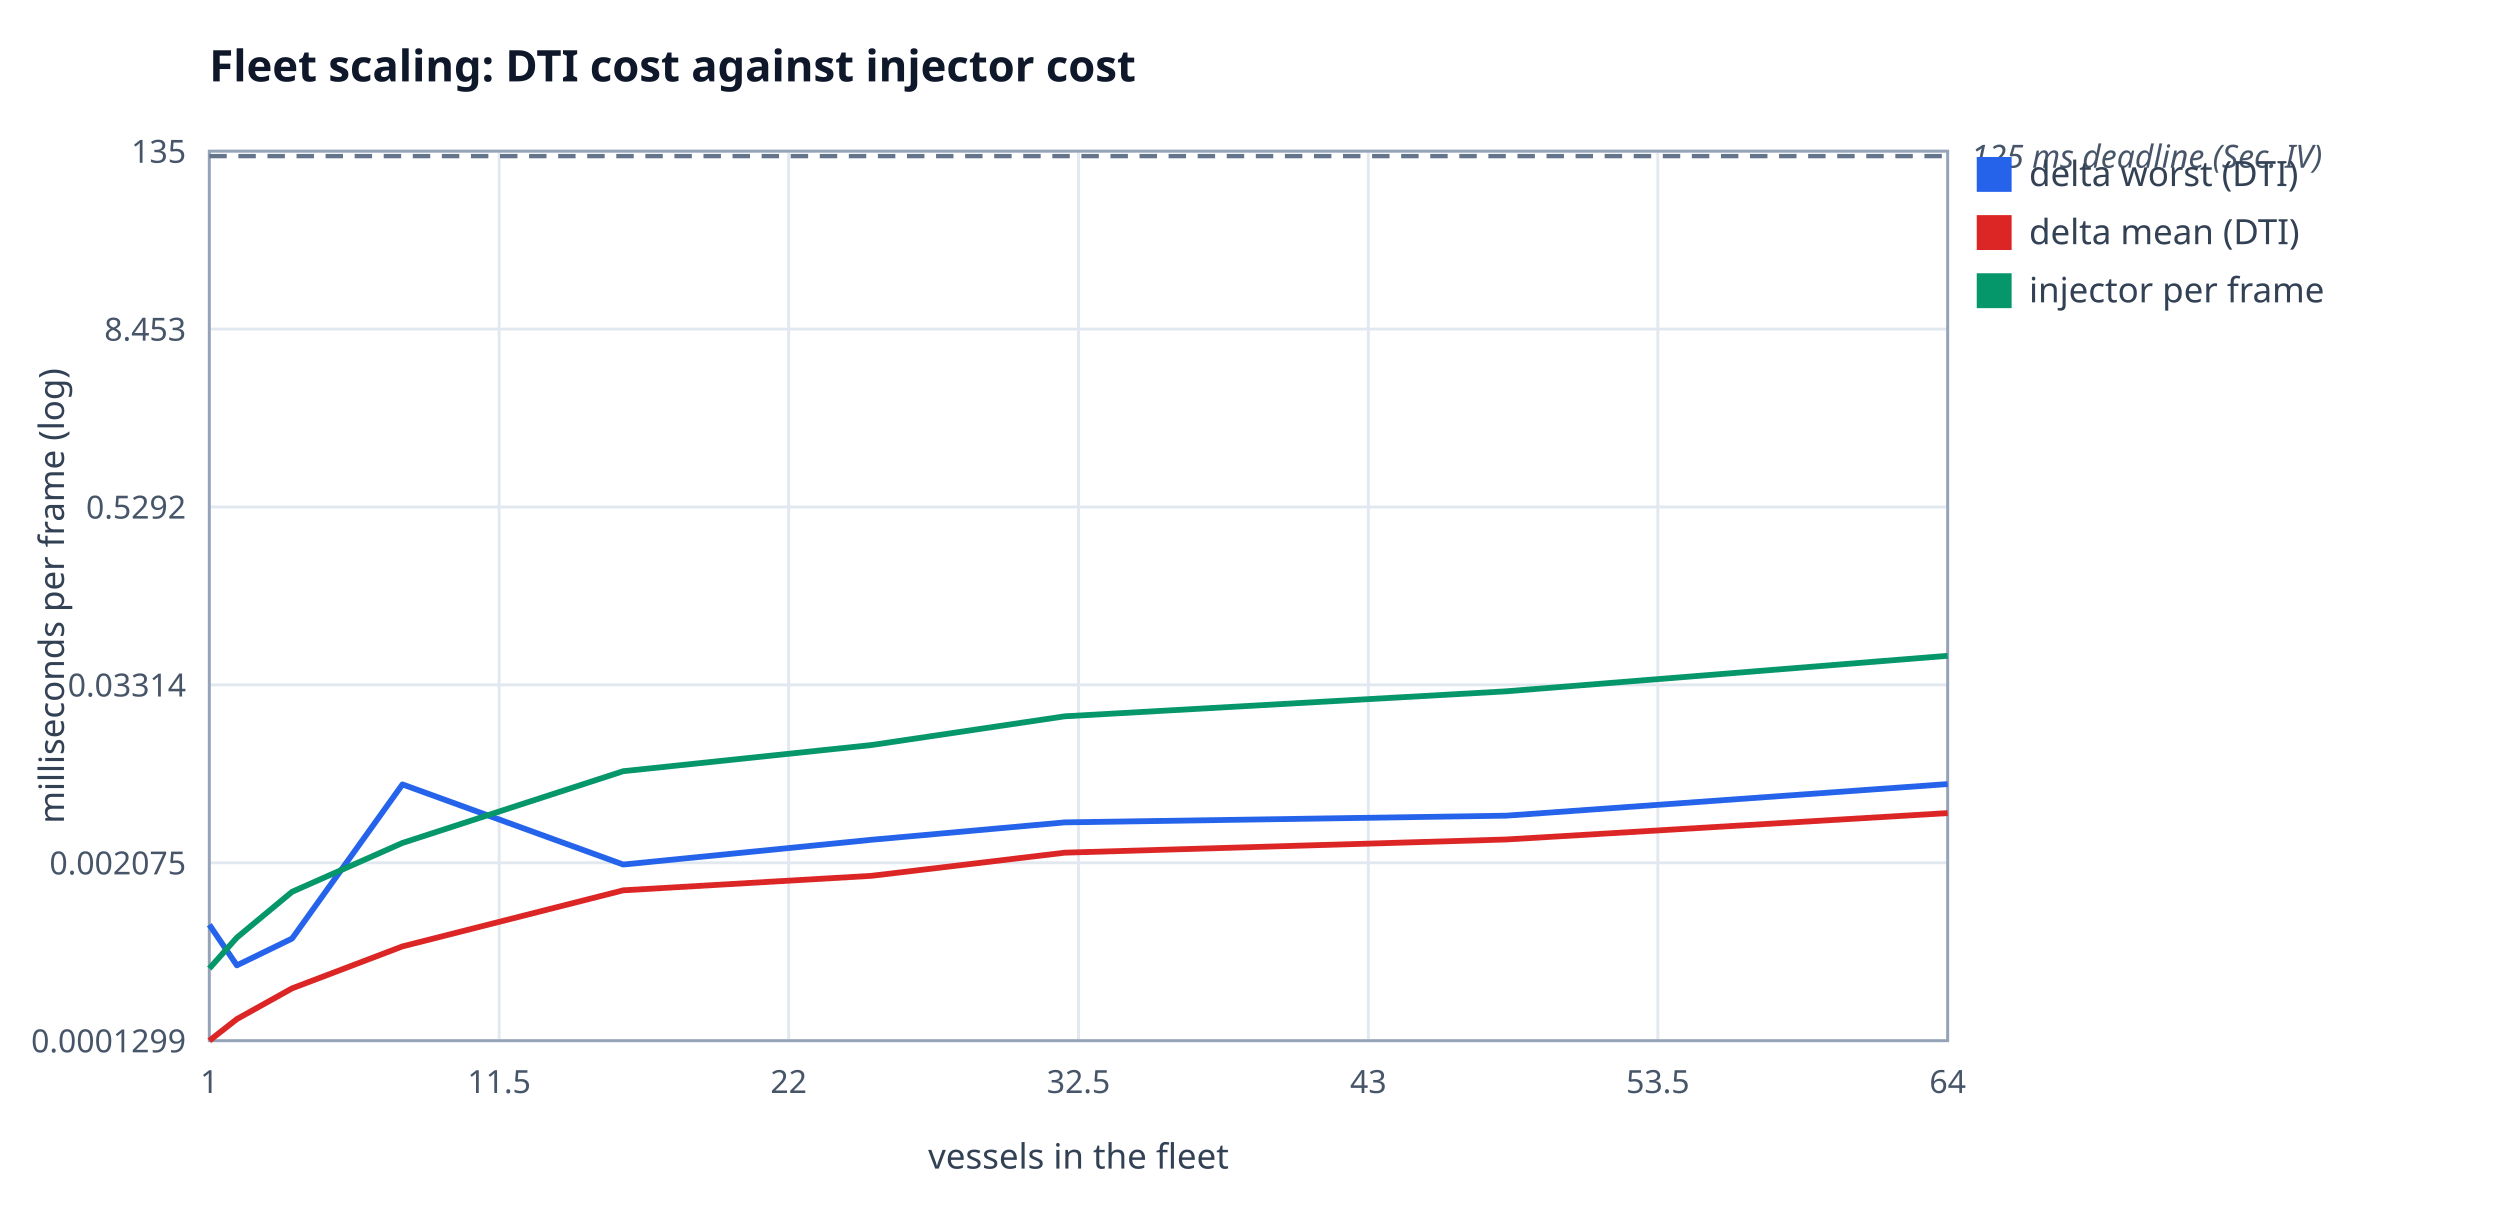
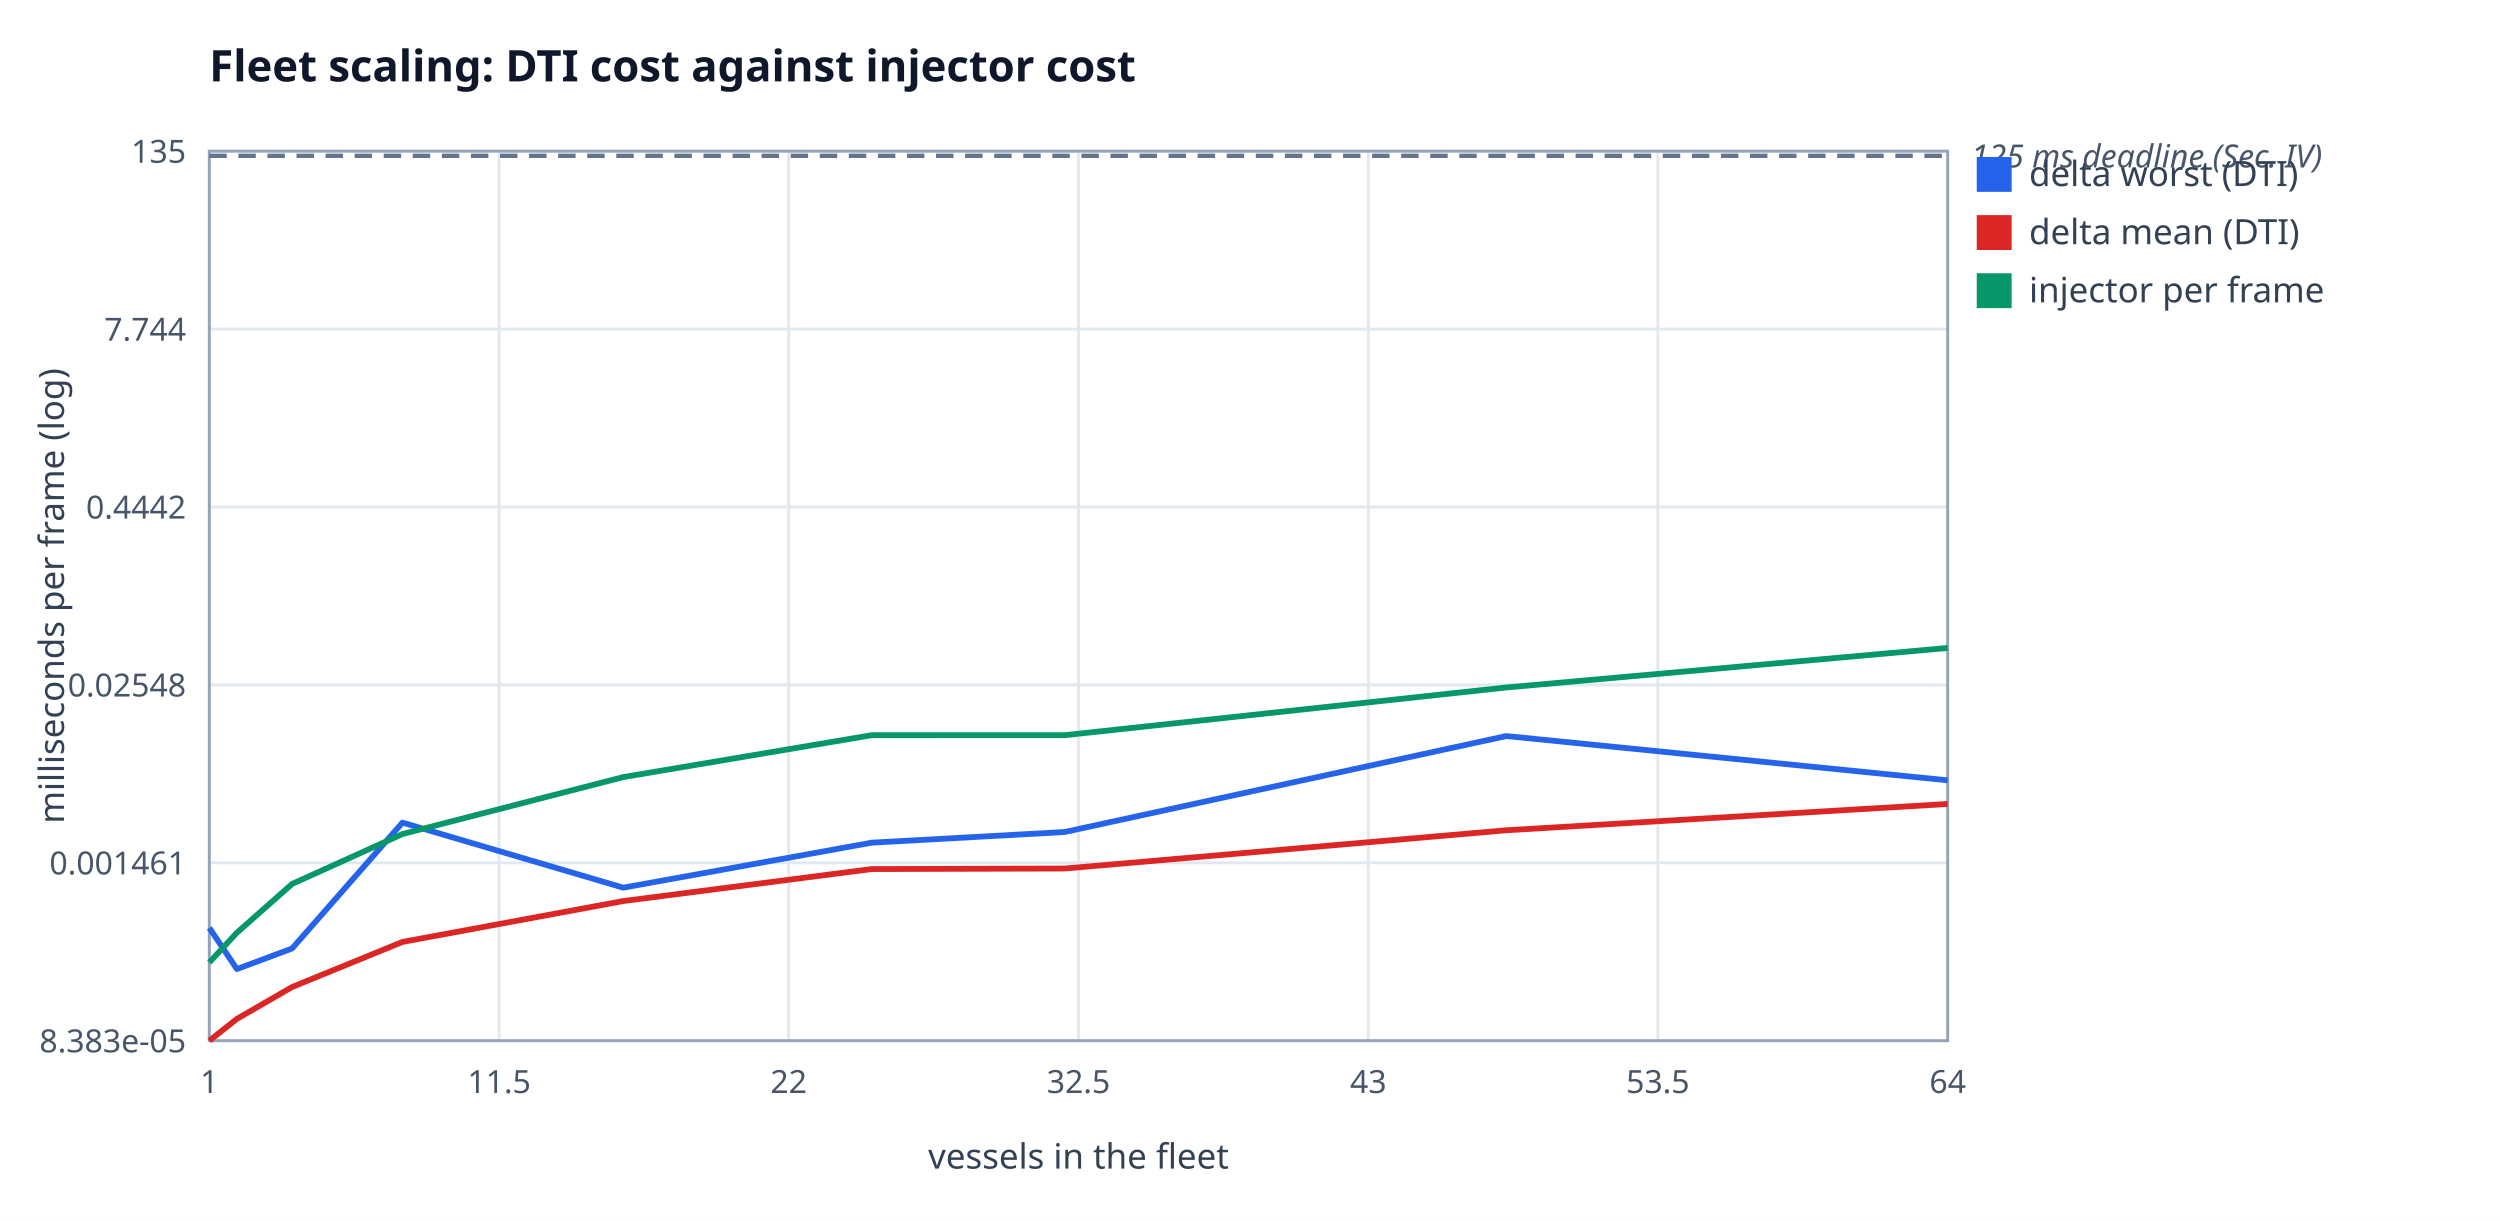
<svg xmlns="http://www.w3.org/2000/svg" viewBox="0 0 860 420" width="860" height="420" role="img" aria-label="Fleet scaling: DTI cost against injector cost">
  <style>
  .bg{fill:#ffffff}
  .frame{stroke:#94a3b8;stroke-width:1;fill:none}
  .grid{stroke:#e2e8f0;stroke-width:1}
  .tick{fill:#475569;font:11px sans-serif}
  .axis{fill:#334155;font:12px sans-serif}
  .title{fill:#0f172a;font:bold 15px sans-serif}
  .rule{stroke:#64748b;stroke-width:1.5;stroke-dasharray:6 4}
  .rulelab{fill:#475569;font:italic 11px sans-serif}
  .legend{fill:#334155;font:12px sans-serif}
  @media (prefers-color-scheme: dark){
    .bg{fill:#0b1120}
    .frame{stroke:#475569}
    .grid{stroke:#1e293b}
    .tick{fill:#94a3b8}
    .axis{fill:#cbd5e1}
    .title{fill:#f1f5f9}
    .rule{stroke:#94a3b8}
    .rulelab{fill:#94a3b8}
    .legend{fill:#cbd5e1}
  }
</style>
  <rect class="bg" x="0" y="0" width="860" height="420" />
  <text class="title" x="72.0" y="28">Fleet scaling: DTI cost against injector cost</text>
  <line class="grid" x1="72.0" y1="358.0" x2="670.0" y2="358.0" />
-   <text class="tick" x="64.0" y="362.0" text-anchor="end">0.0001299</text>
+   <text class="tick" x="64.0" y="362.0" text-anchor="end">8.383e-05</text>
  <line class="grid" x1="72.0" y1="296.8" x2="670.0" y2="296.8" />
-   <text class="tick" x="64.0" y="300.8" text-anchor="end">0.002075</text>
+   <text class="tick" x="64.0" y="300.8" text-anchor="end">0.001461</text>
  <line class="grid" x1="72.0" y1="235.6" x2="670.0" y2="235.6" />
-   <text class="tick" x="64.0" y="239.6" text-anchor="end">0.03314</text>
+   <text class="tick" x="64.0" y="239.6" text-anchor="end">0.02548</text>
  <line class="grid" x1="72.0" y1="174.4" x2="670.0" y2="174.4" />
-   <text class="tick" x="64.0" y="178.4" text-anchor="end">0.5292</text>
+   <text class="tick" x="64.0" y="178.4" text-anchor="end">0.4442</text>
  <line class="grid" x1="72.0" y1="113.2" x2="670.0" y2="113.2" />
-   <text class="tick" x="64.0" y="117.2" text-anchor="end">8.453</text>
+   <text class="tick" x="64.0" y="117.2" text-anchor="end">7.744</text>
  <line class="grid" x1="72.0" y1="52.0" x2="670.0" y2="52.0" />
  <text class="tick" x="64.0" y="56.0" text-anchor="end">135</text>
  <line class="grid" x1="72.0" y1="52.0" x2="72.0" y2="358.0" />
  <text class="tick" x="72.0" y="376.0" text-anchor="middle">1</text>
  <line class="grid" x1="171.7" y1="52.0" x2="171.7" y2="358.0" />
  <text class="tick" x="171.7" y="376.0" text-anchor="middle">11.5</text>
  <line class="grid" x1="271.3" y1="52.0" x2="271.3" y2="358.0" />
  <text class="tick" x="271.3" y="376.0" text-anchor="middle">22</text>
  <line class="grid" x1="371.0" y1="52.0" x2="371.0" y2="358.0" />
  <text class="tick" x="371.0" y="376.0" text-anchor="middle">32.5</text>
  <line class="grid" x1="470.7" y1="52.0" x2="470.7" y2="358.0" />
  <text class="tick" x="470.7" y="376.0" text-anchor="middle">43</text>
  <line class="grid" x1="570.3" y1="52.0" x2="570.3" y2="358.0" />
  <text class="tick" x="570.3" y="376.0" text-anchor="middle">53.5</text>
  <line class="grid" x1="670.0" y1="52.0" x2="670.0" y2="358.0" />
  <text class="tick" x="670.0" y="376.0" text-anchor="middle">64</text>
  <rect class="frame" x="72.0" y="52.0" width="598.0" height="306.0" />
  <text class="axis" x="371.0" y="402.0" text-anchor="middle">vessels in the fleet</text>
  <text class="axis" x="22.0" y="205.0" text-anchor="middle" transform="rotate(-90 22.0 205.0)">milliseconds per frame (log)</text>
-   <line class="rule" x1="72.0" y1="53.7" x2="670.0" y2="53.7" />
-   <text class="rulelab" x="678.0" y="57.7">125 ms deadline (Sec. IV)</text>
-   <polyline fill="none" stroke="#2563eb" stroke-width="2" stroke-linejoin="round" points="72.00,318.10 81.49,332.08 100.48,322.85 138.44,269.84 214.38,297.40 299.81,288.88 366.25,282.90 518.13,280.59 670.00,269.72 " />
-   <polyline fill="none" stroke="#dc2626" stroke-width="2" stroke-linejoin="round" points="72.00,358.00 81.49,350.56 100.48,339.99 138.44,325.56 214.38,306.27 299.81,301.28 366.25,293.32 518.13,288.78 670.00,279.70 " />
-   <polyline fill="none" stroke="#059669" stroke-width="2" stroke-linejoin="round" points="72.00,333.17 81.49,322.52 100.48,306.77 138.44,289.97 214.38,265.29 299.81,256.29 366.25,246.41 518.13,237.81 670.00,225.59 " />
+   <line class="rule" x1="72.0" y1="53.6" x2="670.0" y2="53.6" />
+   <text class="rulelab" x="678.0" y="57.6">125 ms deadline (Sec. IV)</text>
+   <polyline fill="none" stroke="#2563eb" stroke-width="2" stroke-linejoin="round" points="72.00,319.17 81.49,333.36 100.48,326.27 138.44,282.98 214.38,305.36 299.81,289.88 366.25,286.21 518.13,253.20 670.00,268.44 " />
+   <polyline fill="none" stroke="#dc2626" stroke-width="2" stroke-linejoin="round" points="72.00,358.00 81.49,350.50 100.48,339.53 138.44,324.02 214.38,309.96 299.81,298.96 366.25,298.77 518.13,285.61 670.00,276.56 " />
+   <polyline fill="none" stroke="#059669" stroke-width="2" stroke-linejoin="round" points="72.00,331.09 81.49,320.85 100.48,304.07 138.44,286.91 214.38,267.32 299.81,252.91 366.25,252.90 518.13,236.49 670.00,222.89 " />
  <rect x="680.0" y="54.0" width="12" height="12" fill="#2563eb" />
  <text class="legend" x="698.0" y="64.0">delta worst (DTI)</text>
  <rect x="680.0" y="74.0" width="12" height="12" fill="#dc2626" />
  <text class="legend" x="698.0" y="84.0">delta mean (DTI)</text>
  <rect x="680.0" y="94.0" width="12" height="12" fill="#059669" />
  <text class="legend" x="698.0" y="104.0">injector per frame</text>
</svg>
